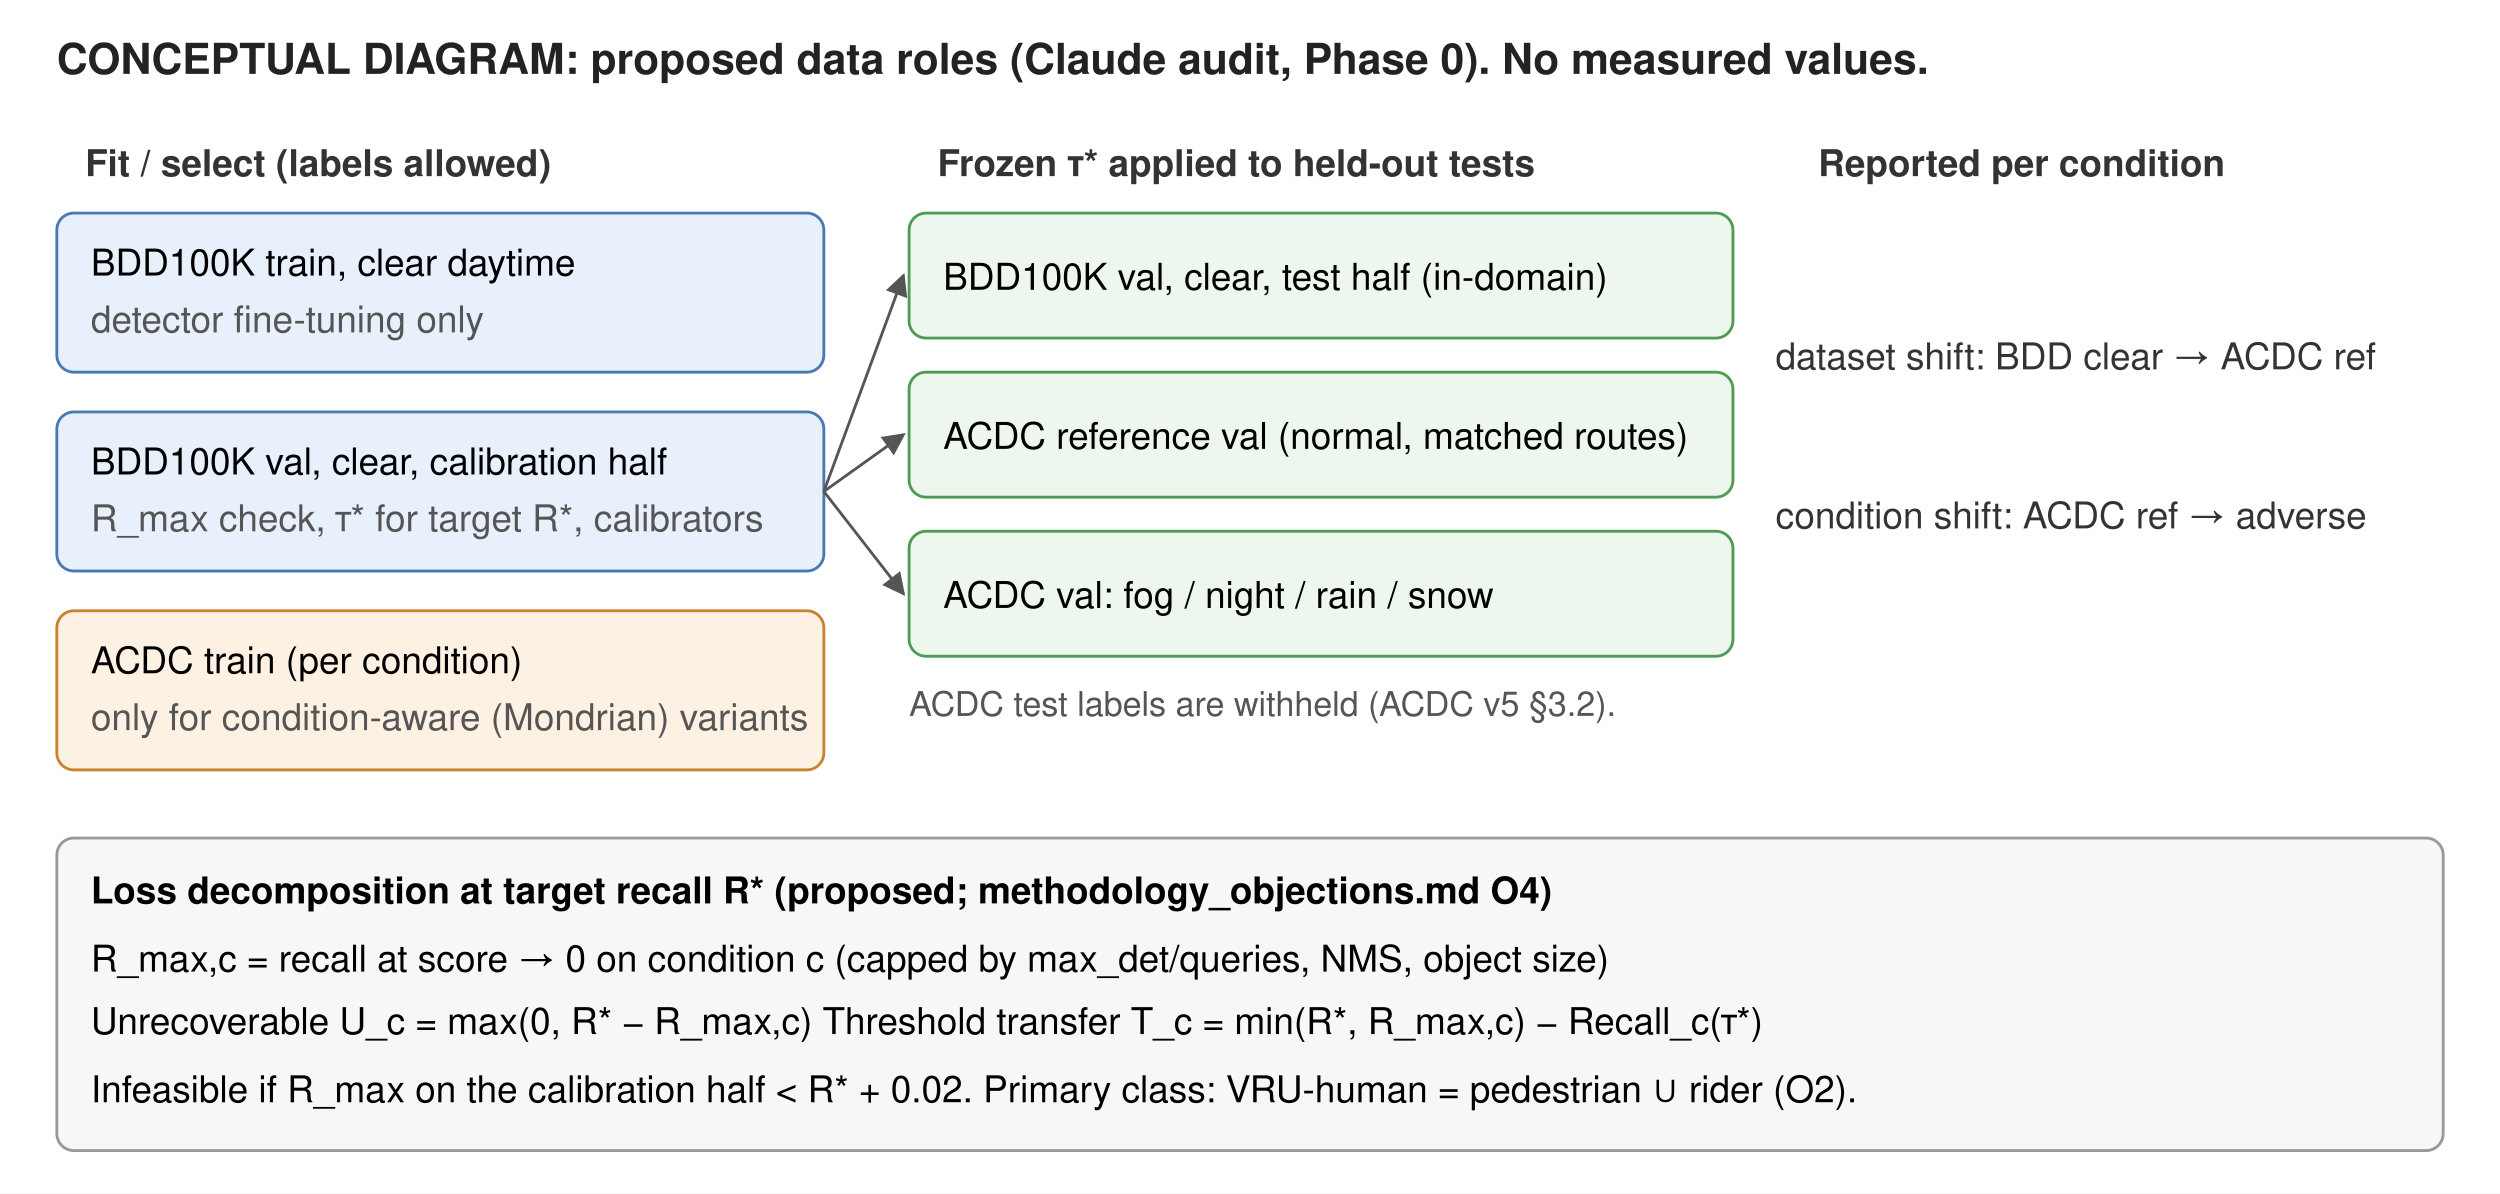
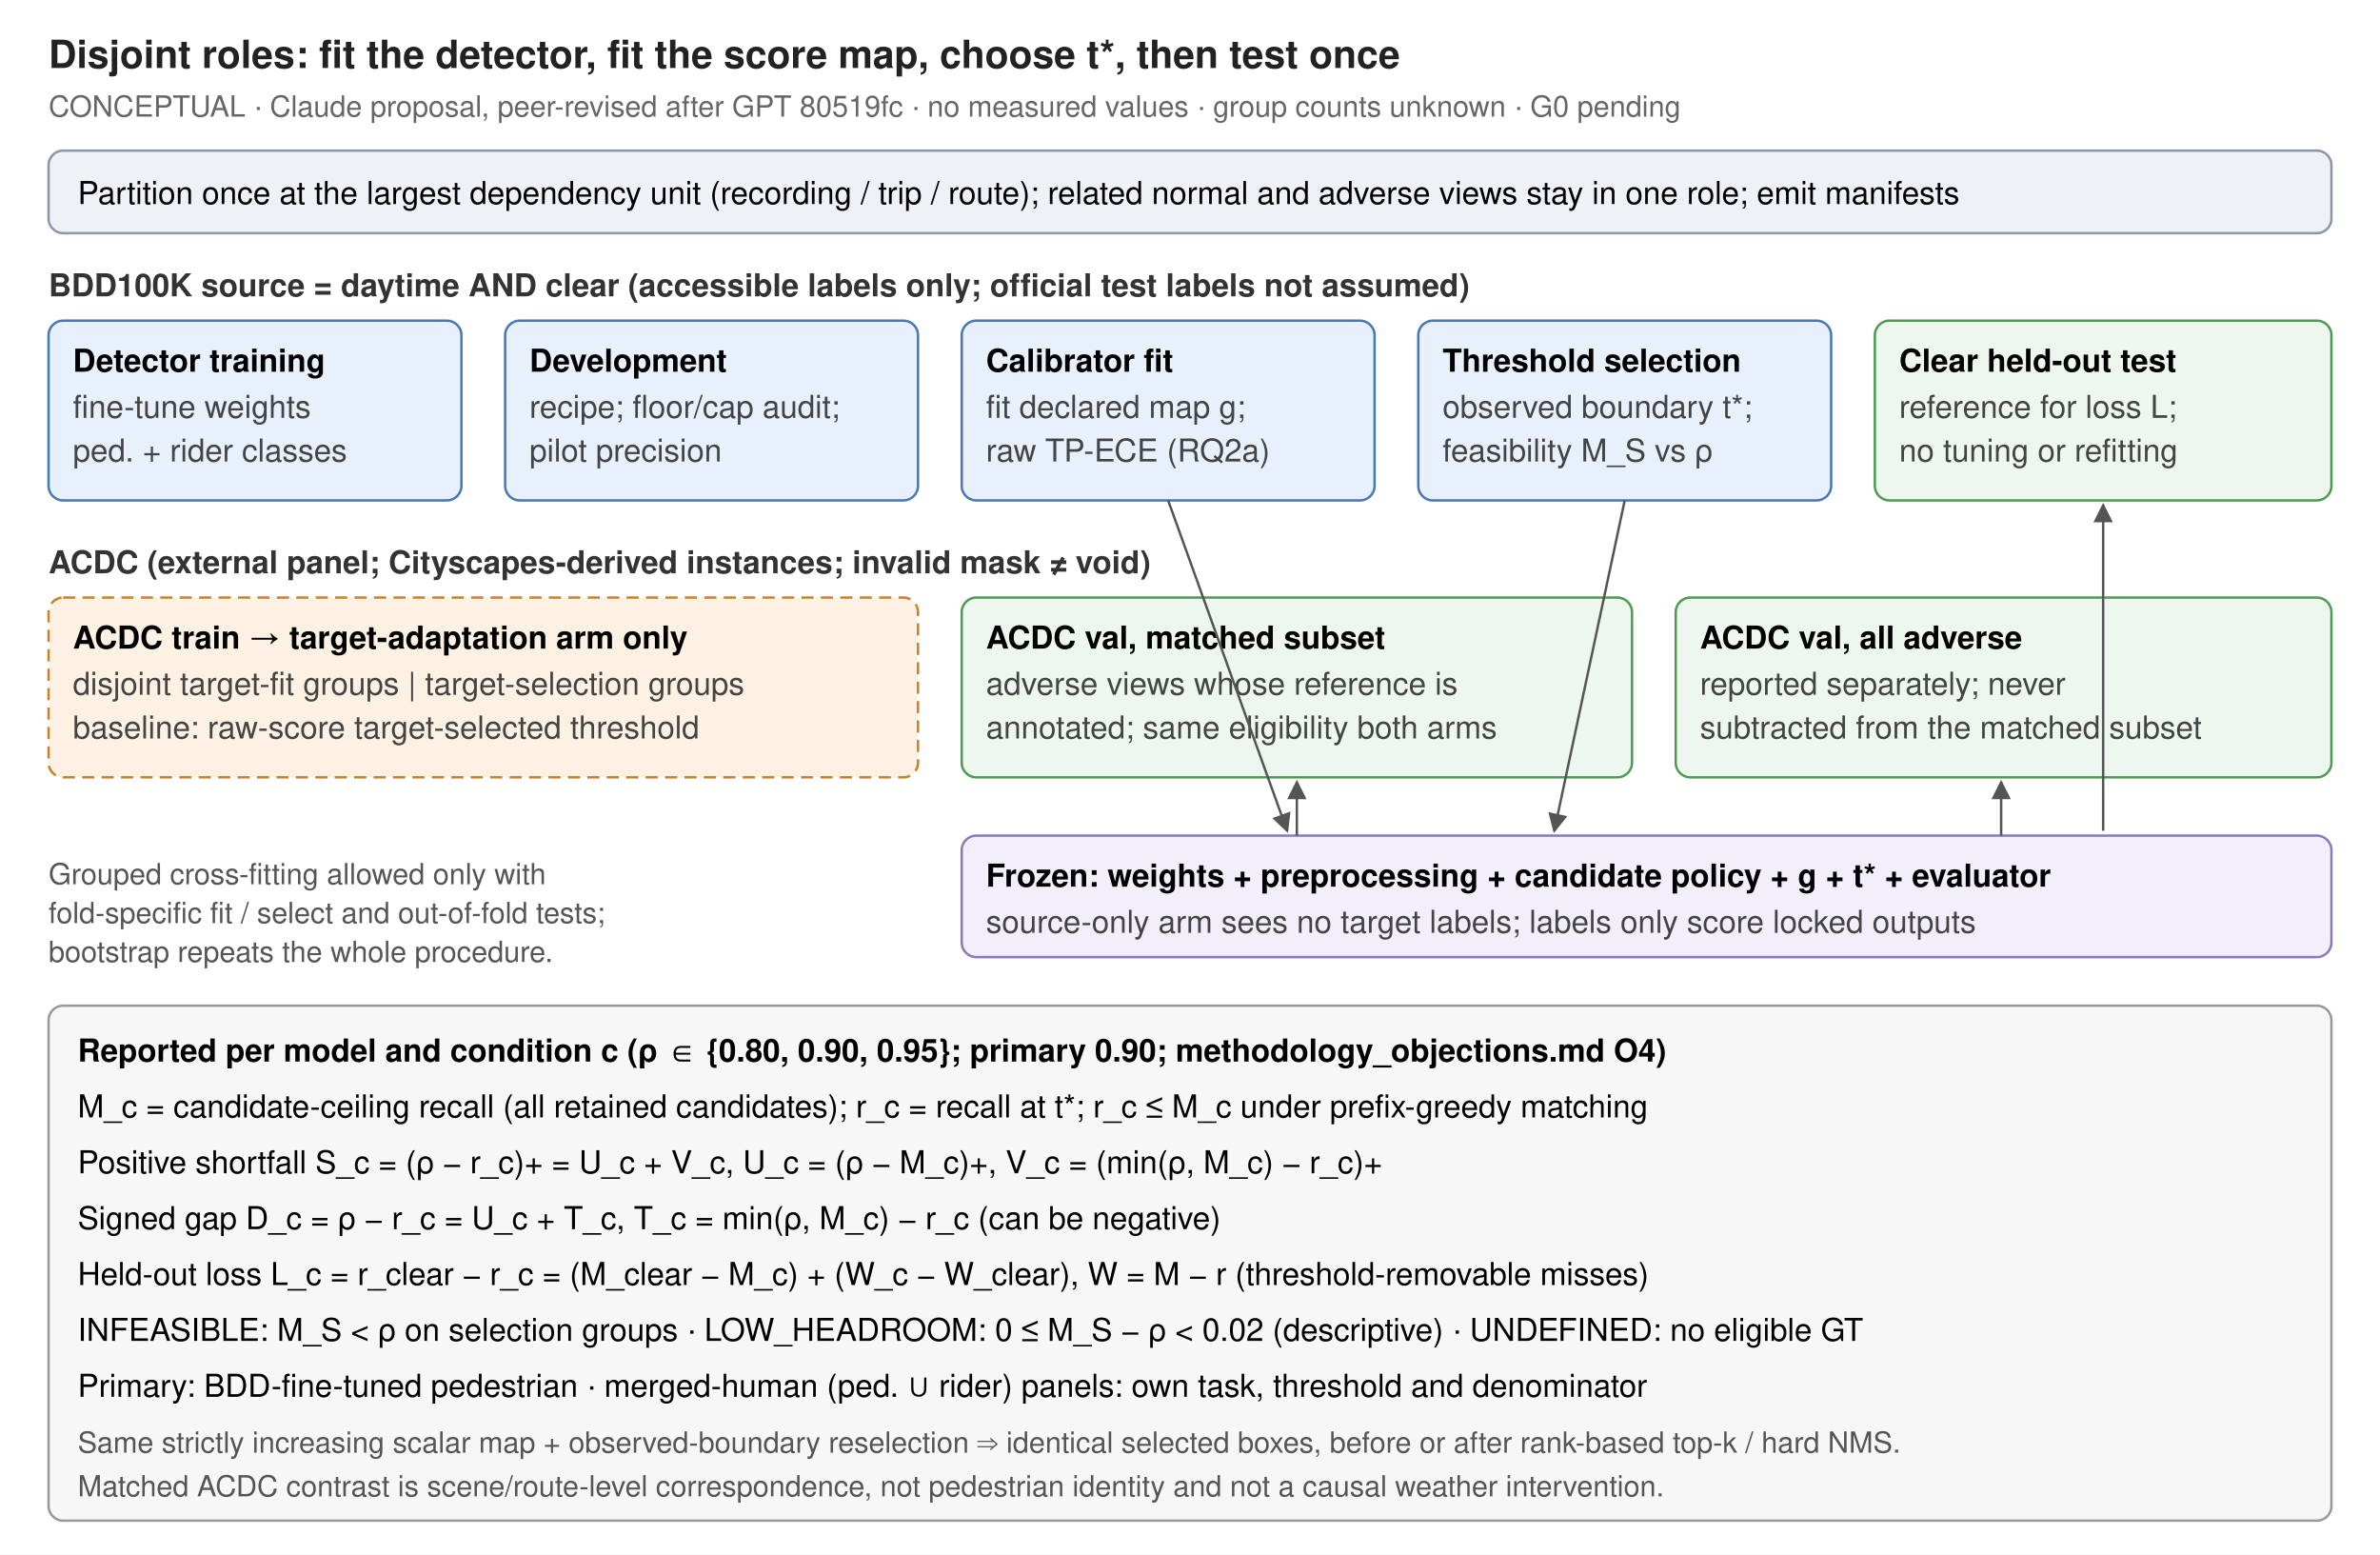
- <svg xmlns="http://www.w3.org/2000/svg" width="880" height="420" viewBox="0 0 880 420" font-family="Helvetica, Arial, sans-serif" font-size="13">
-   <rect x="0" y="0" width="880" height="420" fill="#ffffff" />
-   <text x="20" y="26" font-size="15" font-weight="bold" fill="#222">CONCEPTUAL DIAGRAM: proposed data roles (Claude audit, Phase 0). No measured values.</text>
+ <svg xmlns="http://www.w3.org/2000/svg" width="980" height="640" viewBox="0 0 980 640" font-family="Helvetica, Arial, sans-serif" font-size="13" role="img" aria-labelledby="t d">
  <defs>
    <marker id="a" markerWidth="8" markerHeight="8" refX="7" refY="4" orient="auto">
      <path d="M0,0 L8,4 L0,8 z" fill="#555" />
    </marker>
  </defs>
-   <text x="30" y="62" font-weight="bold" fill="#333">Fit / select (labels allowed)</text>
-   <text x="330" y="62" font-weight="bold" fill="#333">Frozen τ* applied to held-out tests</text>
-   <text x="640" y="62" font-weight="bold" fill="#333">Reported per condition</text>
-   <rect x="20" y="75" width="270" height="56" rx="6" fill="#e8f0fb" stroke="#4a78b5" />
-   <text x="32" y="97">BDD100K train, clear daytime</text>
-   <text x="32" y="117" fill="#555">detector fine-tuning only</text>
-   <rect x="20" y="145" width="270" height="56" rx="6" fill="#e8f0fb" stroke="#4a78b5" />
-   <text x="32" y="167">BDD100K val, clear, calibration half</text>
-   <text x="32" y="187" fill="#555">R_max check, τ* for target R*, calibrators</text>
-   <rect x="20" y="215" width="270" height="56" rx="6" fill="#fdf1e3" stroke="#c9822e" />
-   <text x="32" y="237">ACDC train (per condition)</text>
-   <text x="32" y="257" fill="#555">only for condition-aware (Mondrian) variants</text>
-   <rect x="320" y="75" width="290" height="44" rx="6" fill="#eef7ee" stroke="#4f9a55" />
-   <text x="332" y="102">BDD100K val, clear, test half (in-domain)</text>
-   <rect x="320" y="131" width="290" height="44" rx="6" fill="#eef7ee" stroke="#4f9a55" />
-   <text x="332" y="158">ACDC reference val (normal, matched routes)</text>
-   <rect x="320" y="187" width="290" height="44" rx="6" fill="#eef7ee" stroke="#4f9a55" />
-   <text x="332" y="214">ACDC val: fog / night / rain / snow</text>
-   <text x="320" y="252" fill="#555" font-size="12">ACDC test labels are withheld (ACDC v5 §3.2).</text>
-   <line x1="290" y1="173" x2="318" y2="97" stroke="#555" marker-end="url(#a)" />
-   <line x1="290" y1="173" x2="318" y2="153" stroke="#555" marker-end="url(#a)" />
-   <line x1="290" y1="173" x2="318" y2="209" stroke="#555" marker-end="url(#a)" />
-   <text x="625" y="130" fill="#333">dataset shift: BDD clear → ACDC ref</text>
-   <text x="625" y="186" fill="#333">condition shift: ACDC ref → adverse</text>
-   <rect x="20" y="295" width="840" height="110" rx="6" fill="#f7f7f7" stroke="#999" />
-   <text x="32" y="318" font-weight="bold">Loss decomposition at target recall R* (proposed; methodology_objections.md O4)</text>
-   <text x="32" y="342">R_max,c = recall at score → 0 on condition c (capped by max_det/queries, NMS, object size)</text>
-   <text x="32" y="364">Unrecoverable  U_c = max(0, R* − R_max,c)        Threshold transfer  T_c = min(R*, R_max,c) − Recall_c(τ*)</text>
-   <text x="32" y="388">Infeasible if R_max on the calibration half &lt; R* + 0.02. Primary class: VRU-human = pedestrian ∪ rider (O2).</text>
+   <rect x="0" y="0" width="980" height="640" fill="#ffffff" />
+   <text x="20" y="28" font-size="16" font-weight="bold" fill="#222">Disjoint roles: fit the detector, fit the score map, choose t*, then test once</text>
+   <text x="20" y="48" font-size="12" fill="#666">CONCEPTUAL · Claude proposal, peer-revised after GPT 80519fc · no measured values · group counts unknown · G0 pending</text>
+   <rect x="20" y="62" width="940" height="34" rx="6" fill="#eef1f5" stroke="#8a98a8" />
+   <text x="32" y="84">Partition once at the largest dependency unit (recording / trip / route); related normal and adverse views stay in one role; emit manifests</text>
+   <text x="20" y="122" font-weight="bold" fill="#333">BDD100K source = daytime AND clear (accessible labels only; official test labels not assumed)</text>
+   <rect x="20" y="132" width="170" height="74" rx="6" fill="#e8f0fb" stroke="#4a78b5" />
+   <text x="30" y="153" font-weight="bold">Detector training</text>
+   <text x="30" y="172" fill="#444">fine-tune weights</text>
+   <text x="30" y="190" fill="#444">ped. + rider classes</text>
+   <rect x="208" y="132" width="170" height="74" rx="6" fill="#e8f0fb" stroke="#4a78b5" />
+   <text x="218" y="153" font-weight="bold">Development</text>
+   <text x="218" y="172" fill="#444">recipe; floor/cap audit;</text>
+   <text x="218" y="190" fill="#444">pilot precision</text>
+   <rect x="396" y="132" width="170" height="74" rx="6" fill="#e8f0fb" stroke="#4a78b5" />
+   <text x="406" y="153" font-weight="bold">Calibrator fit</text>
+   <text x="406" y="172" fill="#444">fit declared map g;</text>
+   <text x="406" y="190" fill="#444">raw TP-ECE (RQ2a)</text>
+   <rect x="584" y="132" width="170" height="74" rx="6" fill="#e8f0fb" stroke="#4a78b5" />
+   <text x="594" y="153" font-weight="bold">Threshold selection</text>
+   <text x="594" y="172" fill="#444">observed boundary t*;</text>
+   <text x="594" y="190" fill="#444">feasibility M_S vs ρ</text>
+   <rect x="772" y="132" width="188" height="74" rx="6" fill="#eef7ee" stroke="#4f9a55" />
+   <text x="782" y="153" font-weight="bold">Clear held-out test</text>
+   <text x="782" y="172" fill="#444">reference for loss L;</text>
+   <text x="782" y="190" fill="#444">no tuning or refitting</text>
+   <text x="20" y="236" font-weight="bold" fill="#333">ACDC (external panel; Cityscapes-derived instances; invalid mask ≠ void)</text>
+   <rect x="20" y="246" width="358" height="74" rx="6" fill="#fdf1e3" stroke="#c9822e" stroke-dasharray="5,3" />
+   <text x="30" y="267" font-weight="bold">ACDC train → target-adaptation arm only</text>
+   <text x="30" y="286" fill="#444">disjoint target-fit groups | target-selection groups</text>
+   <text x="30" y="304" fill="#444">baseline: raw-score target-selected threshold</text>
+   <rect x="396" y="246" width="276" height="74" rx="6" fill="#eef7ee" stroke="#4f9a55" />
+   <text x="406" y="267" font-weight="bold">ACDC val, matched subset</text>
+   <text x="406" y="286" fill="#444">adverse views whose reference is</text>
+   <text x="406" y="304" fill="#444">annotated; same eligibility both arms</text>
+   <rect x="690" y="246" width="270" height="74" rx="6" fill="#eef7ee" stroke="#4f9a55" />
+   <text x="700" y="267" font-weight="bold">ACDC val, all adverse</text>
+   <text x="700" y="286" fill="#444">reported separately; never</text>
+   <text x="700" y="304" fill="#444">subtracted from the matched subset</text>
+   <rect x="396" y="344" width="564" height="50" rx="6" fill="#f3effa" stroke="#8c7bb5" />
+   <text x="406" y="365" font-weight="bold">Frozen: weights + preprocessing + candidate policy + g + t* + evaluator</text>
+   <text x="406" y="384" fill="#444">source-only arm sees no target labels; labels only score locked outputs</text>
+   <line x1="481" y1="206" x2="530" y2="342" stroke="#555" marker-end="url(#a)" />
+   <line x1="669" y1="206" x2="640" y2="342" stroke="#555" marker-end="url(#a)" />
+   <line x1="866" y1="342" x2="866" y2="208" stroke="#555" marker-end="url(#a)" />
+   <line x1="534" y1="344" x2="534" y2="322" stroke="#555" marker-end="url(#a)" />
+   <line x1="824" y1="344" x2="824" y2="322" stroke="#555" marker-end="url(#a)" />
+   <text x="20" y="364" fill="#555" font-size="12">Grouped cross-fitting allowed only with</text>
+   <text x="20" y="380" fill="#555" font-size="12">fold-specific fit / select and out-of-fold tests;</text>
+   <text x="20" y="396" fill="#555" font-size="12">bootstrap repeats the whole procedure.</text>
+   <rect x="20" y="414" width="940" height="212" rx="6" fill="#f7f7f7" stroke="#999" />
+   <text x="32" y="437" font-weight="bold">Reported per model and condition c (ρ ∈ {0.80, 0.90, 0.95}; primary 0.90; methodology_objections.md O4)</text>
+   <text x="32" y="460">M_c = candidate-ceiling recall (all retained candidates); r_c = recall at t*; r_c ≤ M_c under prefix-greedy matching</text>
+   <text x="32" y="483">Positive shortfall  S_c = (ρ − r_c)+ = U_c + V_c,   U_c = (ρ − M_c)+,   V_c = (min(ρ, M_c) − r_c)+</text>
+   <text x="32" y="506">Signed gap  D_c = ρ − r_c = U_c + T_c,   T_c = min(ρ, M_c) − r_c  (can be negative)</text>
+   <text x="32" y="529">Held-out loss  L_c = r_clear − r_c = (M_clear − M_c) + (W_c − W_clear),   W = M − r  (threshold-removable misses)</text>
+   <text x="32" y="552">INFEASIBLE: M_S &lt; ρ on selection groups · LOW_HEADROOM: 0 ≤ M_S − ρ &lt; 0.02 (descriptive) · UNDEFINED: no eligible GT</text>
+   <text x="32" y="575">Primary: BDD-fine-tuned pedestrian · merged-human (ped. ∪ rider) panels: own task, threshold and denominator</text>
+   <text x="32" y="598" fill="#555" font-size="12">Same strictly increasing scalar map + observed-boundary reselection ⇒ identical selected boxes, before or after rank-based top-k / hard NMS.</text>
+   <text x="32" y="616" fill="#555" font-size="12">Matched ACDC contrast is scene/route-level correspondence, not pedestrian identity and not a causal weather intervention.</text>
</svg>
